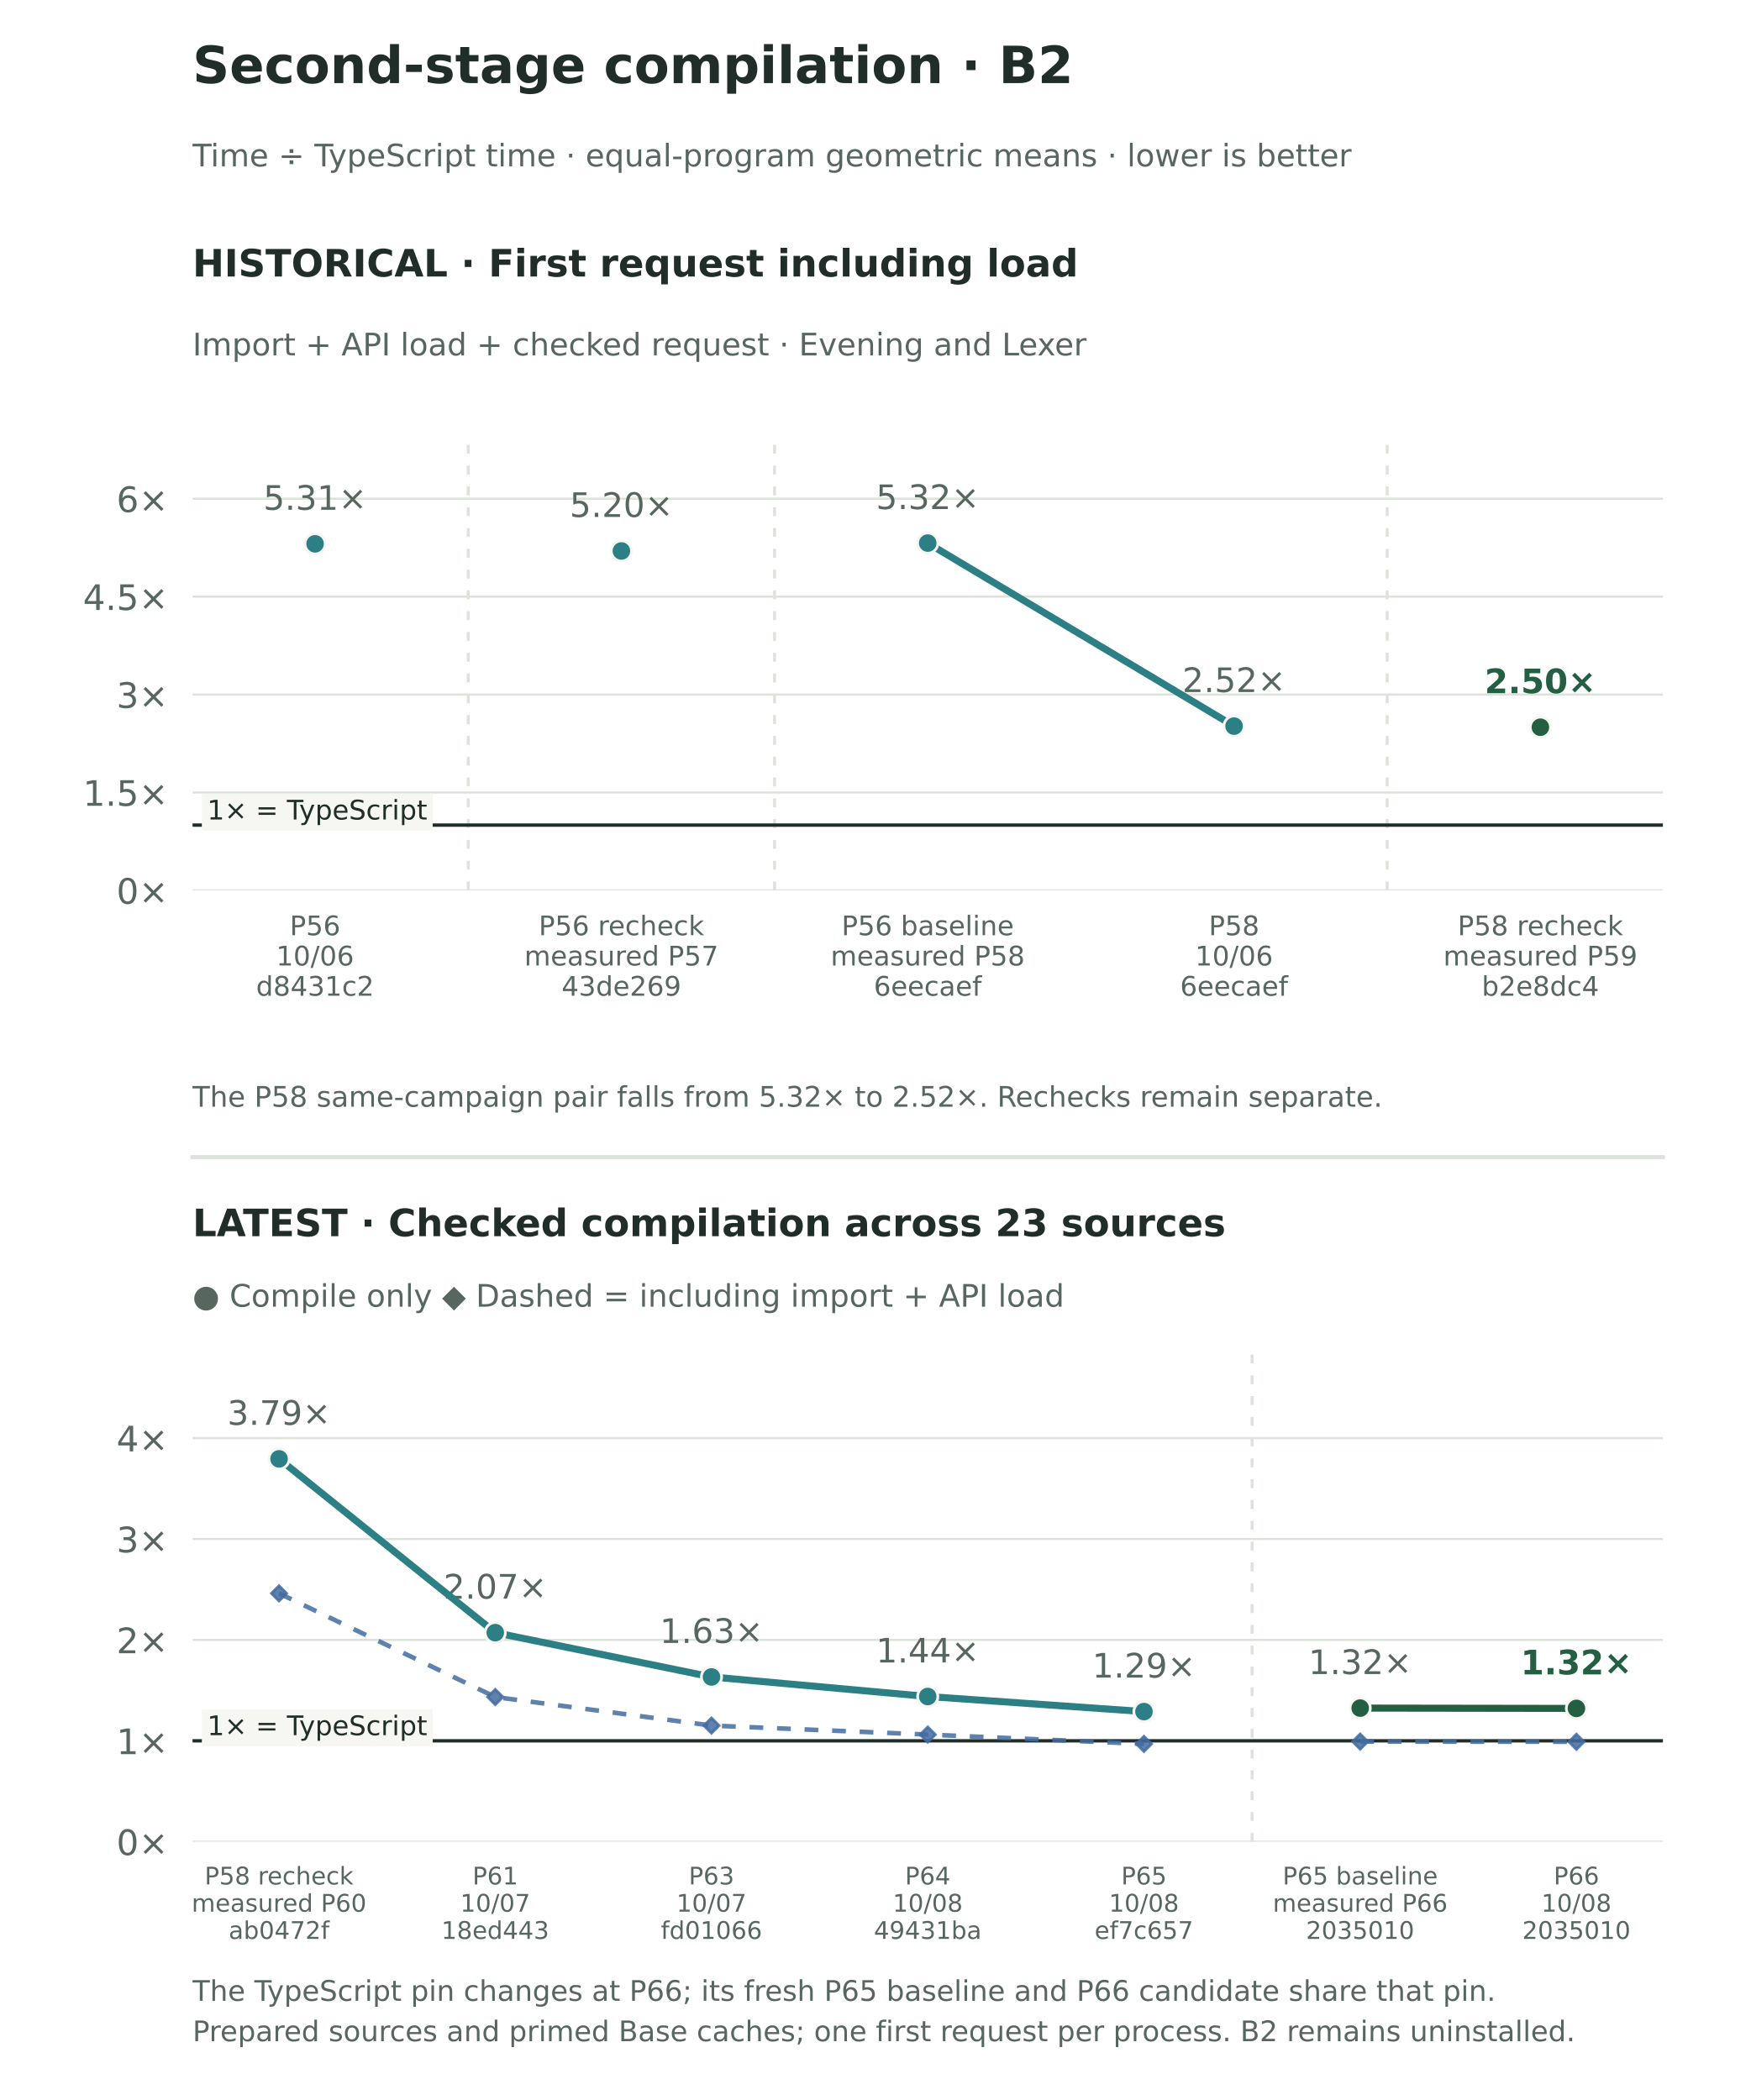
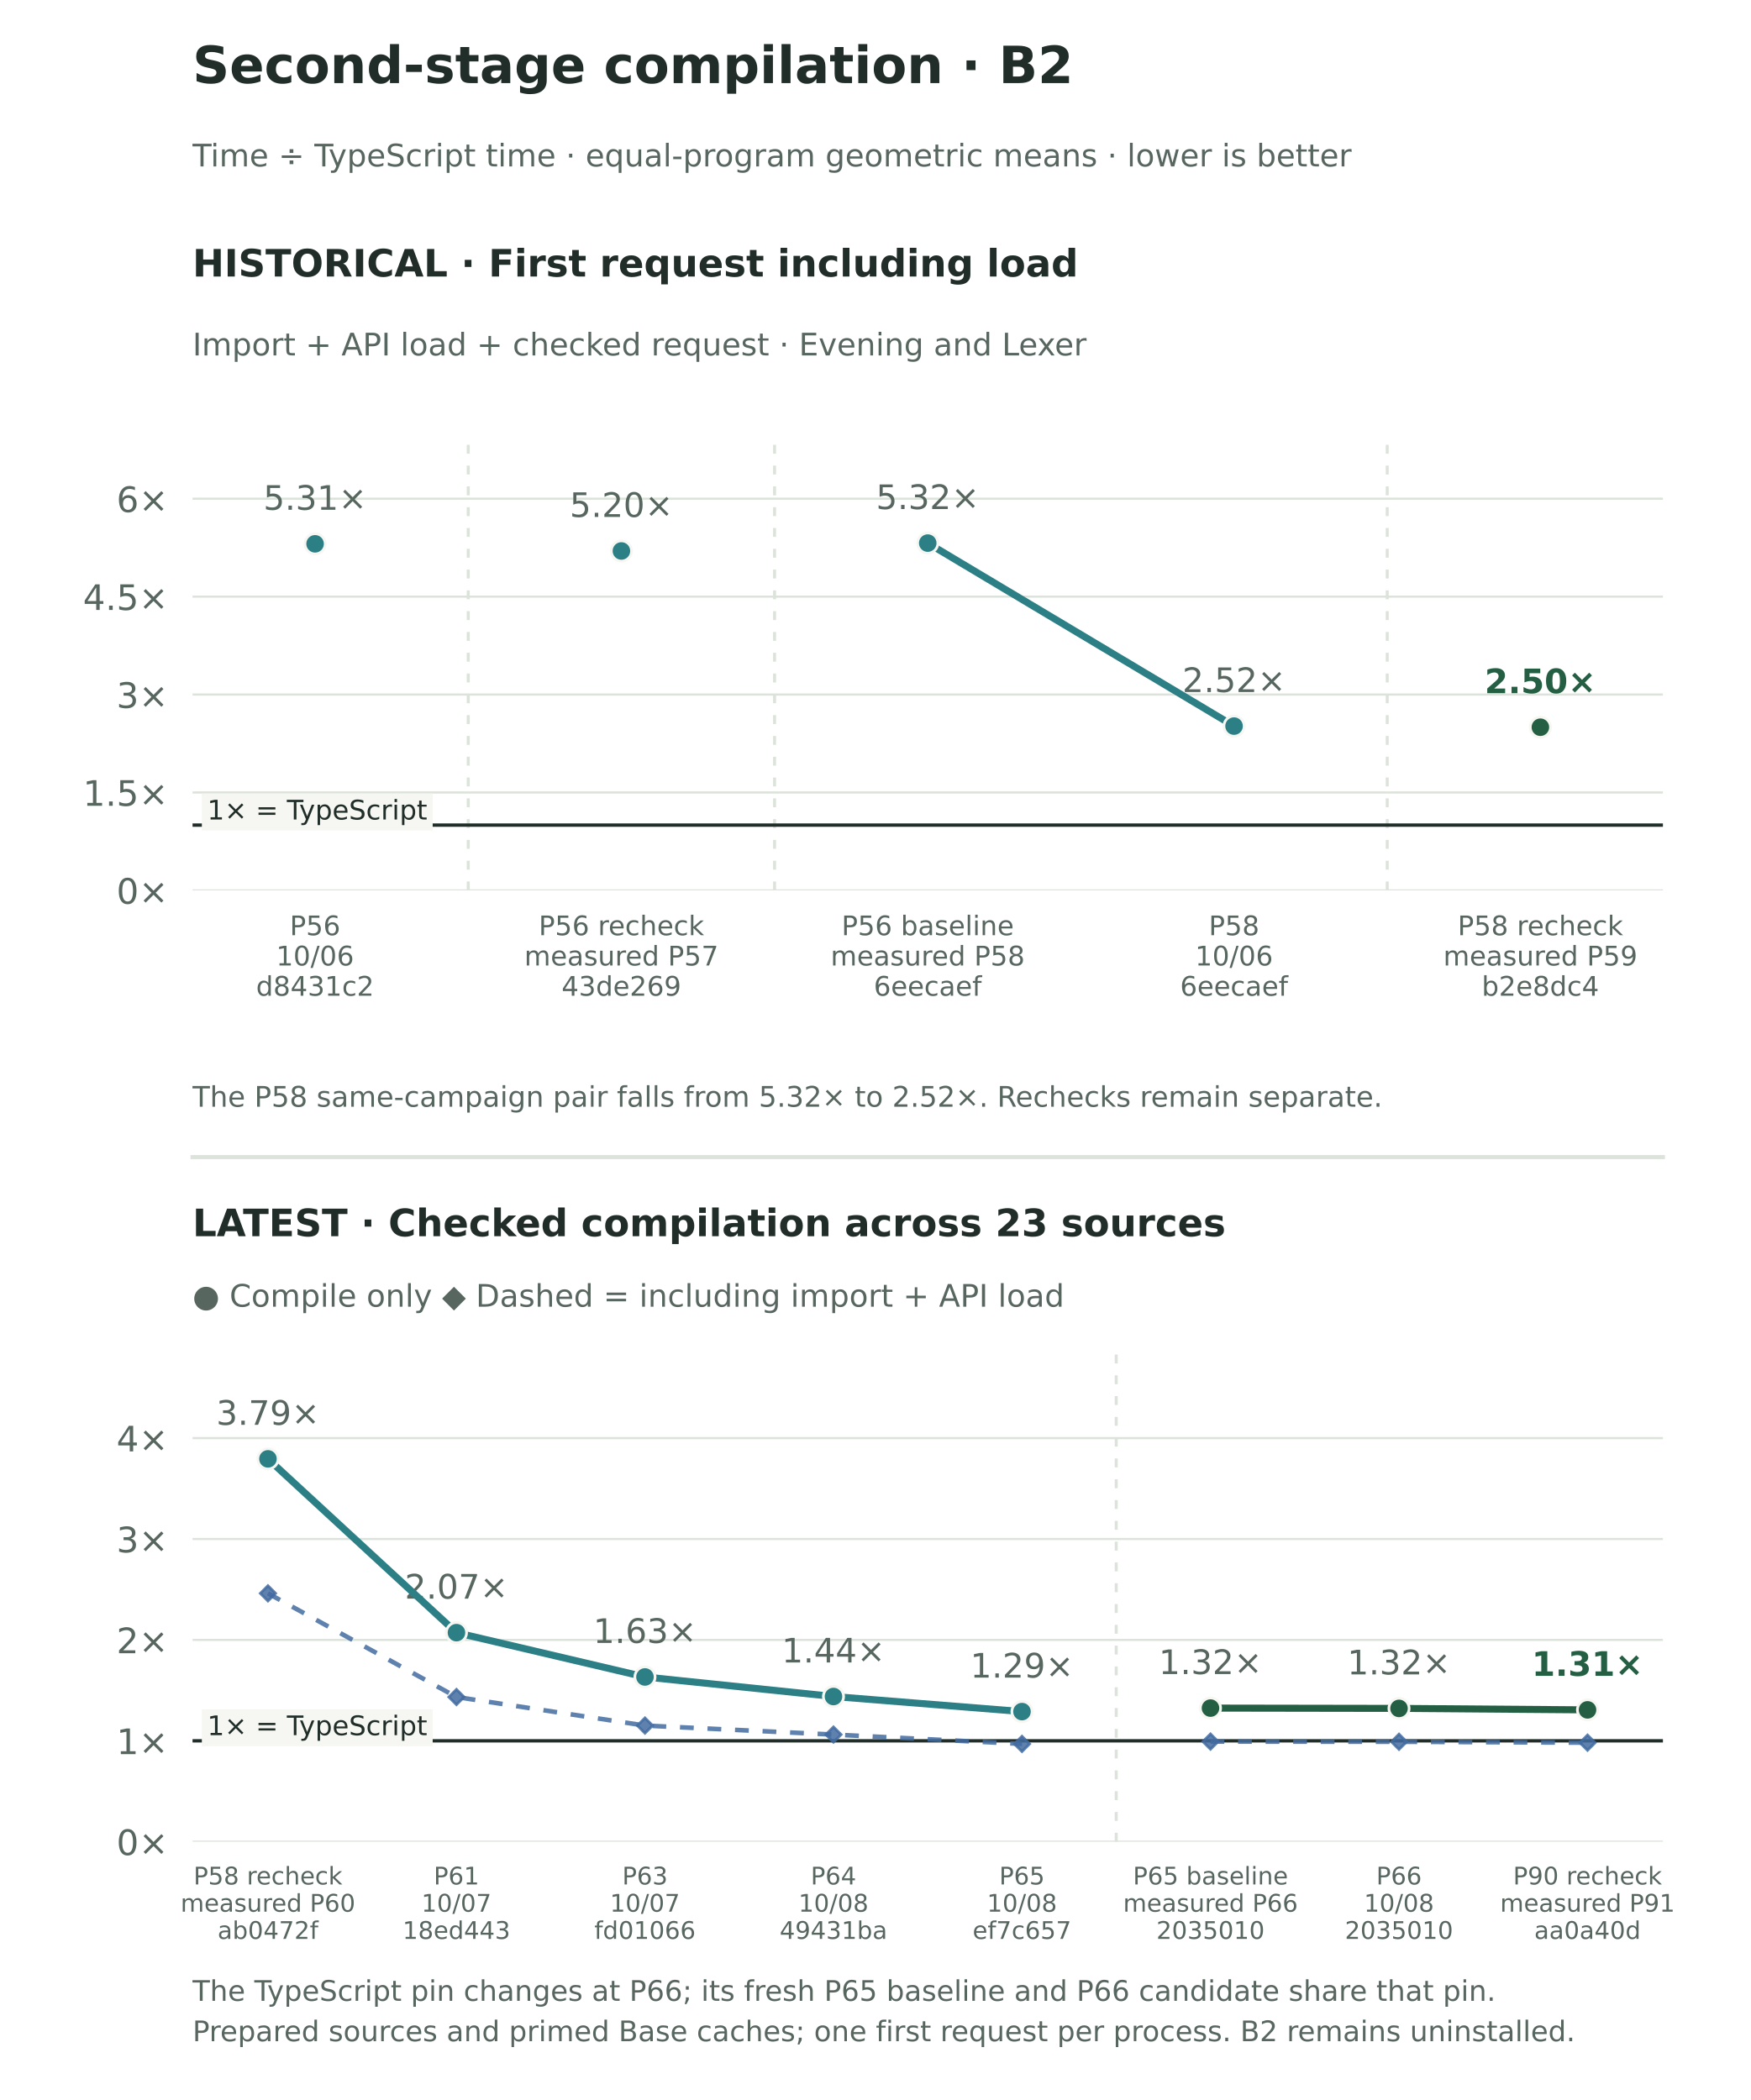
<svg xmlns="http://www.w3.org/2000/svg" xmlns:xlink="http://www.w3.org/1999/xlink" width="648pt" height="777.6pt" viewBox="0 0 648 777.6" version="1.1">
  <defs>
    <style type="text/css">*{stroke-linejoin: round; stroke-linecap: butt}</style>
  </defs>
  <g id="figure_1">
    <g id="patch_1">
      <path d="M 0 777.6  L 648 777.6  L 648 0  L 0 0  L 0 777.6  z " style="fill: none" />
    </g>
    <g id="axes_1">
      <g id="patch_2">
        <path d="M 71.28 329.702  L 615.6 329.702  L 615.6 162.518  L 71.28 162.518  L 71.28 329.702  z " style="fill: none" />
      </g>
      <g id="matplotlib.axis_1">
        <g id="xtick_1">
          <g id="line2d_1" />
          <g id="text_1">
            <text style="fill: #586660; font: 10px 'DejaVu Sans'" transform="translate(107.2627 346.3008)">P56</text>
            <text style="fill: #586660; font: 10px 'DejaVu Sans'" transform="translate(102.2306 357.4986)">10/06</text>
            <text style="fill: #586660; font: 10px 'DejaVu Sans'" transform="translate(94.81031 368.6965)">d8431c2</text>
          </g>
        </g>
        <g id="xtick_2">
          <g id="line2d_2" />
          <g id="text_2">
            <text style="fill: #586660; font: 10px 'DejaVu Sans'" transform="translate(199.415 346.3008)">P56 recheck</text>
            <text style="fill: #586660; font: 10px 'DejaVu Sans'" transform="translate(194.0955 357.4986)">measured P57</text>
            <text style="fill: #586660; font: 10px 'DejaVu Sans'" transform="translate(207.883 368.6965)">43de269</text>
          </g>
        </g>
        <g id="xtick_3">
          <g id="line2d_3" />
          <g id="text_3">
            <text style="fill: #586660; font: 10px 'DejaVu Sans'" transform="translate(311.5306 346.3008)">P56 baseline</text>
            <text style="fill: #586660; font: 10px 'DejaVu Sans'" transform="translate(307.4955 357.4986)">measured P58</text>
            <text style="fill: #586660; font: 10px 'DejaVu Sans'" transform="translate(323.4556 368.6965)">6eecaef</text>
          </g>
        </g>
        <g id="xtick_4">
          <g id="line2d_4" />
          <g id="text_4">
            <text style="fill: #586660; font: 10px 'DejaVu Sans'" transform="translate(447.4627 346.3008)">P58</text>
            <text style="fill: #586660; font: 10px 'DejaVu Sans'" transform="translate(442.4306 357.4986)">10/06</text>
            <text style="fill: #586660; font: 10px 'DejaVu Sans'" transform="translate(436.8556 368.6965)">6eecaef</text>
          </g>
        </g>
        <g id="xtick_5">
          <g id="line2d_5" />
          <g id="text_5">
            <text style="fill: #586660; font: 10px 'DejaVu Sans'" transform="translate(539.615 346.3008)">P58 recheck</text>
            <text style="fill: #586660; font: 10px 'DejaVu Sans'" transform="translate(534.2955 357.4986)">measured P59</text>
            <text style="fill: #586660; font: 10px 'DejaVu Sans'" transform="translate(548.522 368.6965)">b2e8dc4</text>
          </g>
        </g>
      </g>
      <g id="matplotlib.axis_2">
        <g id="ytick_1">
          <g id="line2d_6">
            <path d="M 71.28 329.702  L 615.6 329.702  " clip-path="url(#p9b066dc702)" style="fill: none; stroke: #dce3da; stroke-width: 0.8; stroke-linecap: square" />
          </g>
          <g id="line2d_7" />
          <g id="text_6">
            <text style="fill: #586660; font: 13px 'DejaVu Sans'; text-anchor: end" x="62.28" y="334.641" transform="rotate(-0 62.28 334.6414)">0×</text>
          </g>
        </g>
        <g id="ytick_2">
          <g id="line2d_8">
            <path d="M 71.28 293.442  L 615.6 293.442  " clip-path="url(#p9b066dc702)" style="fill: none; stroke: #dce3da; stroke-width: 0.8; stroke-linecap: square" />
          </g>
          <g id="line2d_9" />
          <g id="text_7">
            <text style="fill: #586660; font: 13px 'DejaVu Sans'; text-anchor: end" x="62.28" y="298.381" transform="rotate(-0 62.28 298.3815)">1.5×</text>
          </g>
        </g>
        <g id="ytick_3">
          <g id="line2d_10">
            <path d="M 71.28 257.183  L 615.6 257.183  " clip-path="url(#p9b066dc702)" style="fill: none; stroke: #dce3da; stroke-width: 0.8; stroke-linecap: square" />
          </g>
          <g id="line2d_11" />
          <g id="text_8">
            <text style="fill: #586660; font: 13px 'DejaVu Sans'; text-anchor: end" x="62.28" y="262.122" transform="rotate(-0 62.28 262.1215)">3×</text>
          </g>
        </g>
        <g id="ytick_4">
          <g id="line2d_12">
            <path d="M 71.28 220.923  L 615.6 220.923  " clip-path="url(#p9b066dc702)" style="fill: none; stroke: #dce3da; stroke-width: 0.8; stroke-linecap: square" />
          </g>
          <g id="line2d_13" />
          <g id="text_9">
            <text style="fill: #586660; font: 13px 'DejaVu Sans'; text-anchor: end" x="62.28" y="225.862" transform="rotate(-0 62.28 225.8616)">4.5×</text>
          </g>
        </g>
        <g id="ytick_5">
          <g id="line2d_14">
            <path d="M 71.28 184.663  L 615.6 184.663  " clip-path="url(#p9b066dc702)" style="fill: none; stroke: #dce3da; stroke-width: 0.8; stroke-linecap: square" />
          </g>
          <g id="line2d_15" />
          <g id="text_10">
            <text style="fill: #586660; font: 13px 'DejaVu Sans'; text-anchor: end" x="62.28" y="189.602" transform="rotate(-0 62.28 189.6017)">6×</text>
          </g>
        </g>
      </g>
      <g id="line2d_16">
        <path d="M 173.34 329.702  L 173.34 162.518  " clip-path="url(#p9b066dc702)" style="fill: none; stroke-dasharray: 3.3,4.4; stroke-dashoffset: 0; stroke: #dce3da; stroke-width: 1.1" />
      </g>
      <g id="line2d_17">
        <path d="M 286.74 329.702  L 286.74 162.518  " clip-path="url(#p9b066dc702)" style="fill: none; stroke-dasharray: 3.3,4.4; stroke-dashoffset: 0; stroke: #dce3da; stroke-width: 1.1" />
      </g>
      <g id="line2d_18">
        <path d="M 513.54 329.702  L 513.54 162.518  " clip-path="url(#p9b066dc702)" style="fill: none; stroke-dasharray: 3.3,4.4; stroke-dashoffset: 0; stroke: #dce3da; stroke-width: 1.1" />
      </g>
      <g id="line2d_19">
        <path d="M 71.28 305.529  L 615.6 305.529  " clip-path="url(#p9b066dc702)" style="fill: none; stroke: #202d29; stroke-width: 1.25; stroke-linecap: square" />
      </g>
      <g id="text_11">
        <text style="fill: #586660; font: 12.5px 'DejaVu Sans'; text-anchor: middle" x="116.64" y="188.771" transform="rotate(-0 116.64 188.7714)">5.31×</text>
      </g>
      <g id="text_12">
        <text style="fill: #586660; font: 12.5px 'DejaVu Sans'; text-anchor: middle" x="230.04" y="191.418" transform="rotate(-0 230.04 191.4178)">5.20×</text>
      </g>
      <g id="text_13">
        <text style="fill: #586660; font: 12.5px 'DejaVu Sans'; text-anchor: middle" x="343.44" y="188.5" transform="rotate(-0 343.44 188.4997)">5.32×</text>
      </g>
      <g id="text_14">
        <text style="fill: #586660; font: 12.5px 'DejaVu Sans'; text-anchor: middle" x="456.84" y="256.266" transform="rotate(-0 456.84 256.2656)">2.52×</text>
      </g>
      <g id="text_15">
        <text style="fill: #245f43; font: 700 12.5px 'DejaVu Sans'; text-anchor: middle" x="570.24" y="256.678" transform="rotate(-0 570.24 256.678)">2.50×</text>
      </g>
      <g id="text_16">
        <g id="patch_3">
          <path d="M 74.723 307.529  L 160.172 307.529  L 160.172 293.851  L 74.723 293.851  z " style="fill: #f6f7f2" />
        </g>
        <text style="fill: #202d29; font: 10px 'DejaVu Sans'; text-anchor: start" x="76.723" y="303.449" transform="rotate(-0 76.7232 303.4494)">1× = TypeScript</text>
      </g>
      <g id="line2d_20">
        <path d="M 116.64 201.371  " clip-path="url(#p9b066dc702)" style="fill: none; stroke: #2b7f85; stroke-width: 2.6; stroke-linecap: square" />
        <defs>
          <path id="m21ea0c9af9" d="M 0 3.75  C 0.995 3.75 1.948 3.355 2.652 2.652  C 3.355 1.948 3.75 0.995 3.75 0  C 3.75 -0.995 3.355 -1.948 2.652 -2.652  C 1.948 -3.355 0.995 -3.75 0 -3.75  C -0.995 -3.75 -1.948 -3.355 -2.652 -2.652  C -3.355 -1.948 -3.75 -0.995 -3.75 0  C -3.75 0.995 -3.355 1.948 -2.652 2.652  C -1.948 3.355 -0.995 3.75 0 3.75  z " style="stroke: #f6f7f2" />
        </defs>
        <g clip-path="url(#p9b066dc702)">
          <use xlink:href="#m21ea0c9af9" x="116.64" y="201.371" style="fill: #2b7f85; stroke: #f6f7f2" />
        </g>
      </g>
      <g id="line2d_21">
        <path d="M 230.04 204.017  " clip-path="url(#p9b066dc702)" style="fill: none; stroke: #2b7f85; stroke-width: 2.6; stroke-linecap: square" />
        <g clip-path="url(#p9b066dc702)">
          <use xlink:href="#m21ea0c9af9" x="230.04" y="204.017" style="fill: #2b7f85; stroke: #f6f7f2" />
        </g>
      </g>
      <g id="line2d_22">
        <path d="M 343.44 201.099  L 456.84 268.865  " clip-path="url(#p9b066dc702)" style="fill: none; stroke: #2b7f85; stroke-width: 2.6; stroke-linecap: square" />
        <g clip-path="url(#p9b066dc702)">
          <use xlink:href="#m21ea0c9af9" x="343.44" y="201.099" style="fill: #2b7f85; stroke: #f6f7f2" />
          <use xlink:href="#m21ea0c9af9" x="456.84" y="268.865" style="fill: #2b7f85; stroke: #f6f7f2" />
        </g>
      </g>
      <g id="line2d_23">
        <path d="M 570.24 269.278  " clip-path="url(#p9b066dc702)" style="fill: none; stroke: #245f43; stroke-width: 2.6; stroke-linecap: square" />
        <defs>
          <path id="mdeda2342a3" d="M 0 3.75  C 0.995 3.75 1.948 3.355 2.652 2.652  C 3.355 1.948 3.75 0.995 3.75 0  C 3.75 -0.995 3.355 -1.948 2.652 -2.652  C 1.948 -3.355 0.995 -3.75 0 -3.75  C -0.995 -3.75 -1.948 -3.355 -2.652 -2.652  C -3.355 -1.948 -3.75 -0.995 -3.75 0  C -3.75 0.995 -3.355 1.948 -2.652 2.652  C -1.948 3.355 -0.995 3.75 0 3.75  z " style="stroke: #f6f7f2" />
        </defs>
        <g clip-path="url(#p9b066dc702)">
          <use xlink:href="#mdeda2342a3" x="570.24" y="269.278" style="fill: #245f43; stroke: #f6f7f2" />
        </g>
      </g>
    </g>
    <g id="axes_2">
      <g id="patch_4">
        <path d="M 71.28 681.955  L 615.6 681.955  L 615.6 497.664  L 71.28 497.664  L 71.28 681.955  z " style="fill: none" />
      </g>
      <g id="matplotlib.axis_3">
        <g id="xtick_6">
          <g id="line2d_24" />
          <g id="text_17">
-             <text style="fill: #586660; font: 9px 'DejaVu Sans'" transform="translate(75.73632 697.7938)">P58 recheck</text>
-             <text style="fill: #586660; font: 9px 'DejaVu Sans'" transform="translate(70.94875 707.8718)">measured P60</text>
-             <text style="fill: #586660; font: 9px 'DejaVu Sans'" transform="translate(84.64773 717.9499)">ab0472f</text>
+             <text style="fill: #586660; font: 9px 'DejaVu Sans'" transform="translate(71.63135 697.7938)">P58 recheck</text>
+             <text style="fill: #586660; font: 9px 'DejaVu Sans'" transform="translate(66.84377 707.8718)">measured P60</text>
+             <text style="fill: #586660; font: 9px 'DejaVu Sans'" transform="translate(80.54275 717.9499)">ab0472f</text>
          </g>
        </g>
        <g id="xtick_7">
          <g id="line2d_25" />
          <g id="text_18">
-             <text style="fill: #586660; font: 9px 'DejaVu Sans'" transform="translate(174.9063 697.7938)">P61</text>
-             <text style="fill: #586660; font: 9px 'DejaVu Sans'" transform="translate(170.3774 707.8718)">10/07</text>
-             <text style="fill: #586660; font: 9px 'DejaVu Sans'" transform="translate(163.4046 717.9499)">18ed443</text>
+             <text style="fill: #586660; font: 9px 'DejaVu Sans'" transform="translate(160.5389 697.7938)">P61</text>
+             <text style="fill: #586660; font: 9px 'DejaVu Sans'" transform="translate(156.01 707.8718)">10/07</text>
+             <text style="fill: #586660; font: 9px 'DejaVu Sans'" transform="translate(149.0371 717.9499)">18ed443</text>
          </g>
        </g>
        <g id="xtick_8">
          <g id="line2d_26" />
          <g id="text_19">
-             <text style="fill: #586660; font: 9px 'DejaVu Sans'" transform="translate(254.9533 697.7938)">P63</text>
-             <text style="fill: #586660; font: 9px 'DejaVu Sans'" transform="translate(250.4245 707.8718)">10/07</text>
-             <text style="fill: #586660; font: 9px 'DejaVu Sans'" transform="translate(244.6364 717.9499)">fd01066</text>
+             <text style="fill: #586660; font: 9px 'DejaVu Sans'" transform="translate(230.3235 697.7938)">P63</text>
+             <text style="fill: #586660; font: 9px 'DejaVu Sans'" transform="translate(225.7946 707.8718)">10/07</text>
+             <text style="fill: #586660; font: 9px 'DejaVu Sans'" transform="translate(220.0065 717.9499)">fd01066</text>
          </g>
        </g>
        <g id="xtick_9">
          <g id="line2d_27" />
          <g id="text_20">
-             <text style="fill: #586660; font: 9px 'DejaVu Sans'" transform="translate(335.0004 697.7938)">P64</text>
-             <text style="fill: #586660; font: 9px 'DejaVu Sans'" transform="translate(330.4716 707.8718)">10/08</text>
-             <text style="fill: #586660; font: 9px 'DejaVu Sans'" transform="translate(323.5099 717.9499)">49431ba</text>
+             <text style="fill: #586660; font: 9px 'DejaVu Sans'" transform="translate(300.1081 697.7938)">P64</text>
+             <text style="fill: #586660; font: 9px 'DejaVu Sans'" transform="translate(295.5793 707.8718)">10/08</text>
+             <text style="fill: #586660; font: 9px 'DejaVu Sans'" transform="translate(288.6176 717.9499)">49431ba</text>
          </g>
        </g>
        <g id="xtick_10">
          <g id="line2d_28" />
          <g id="text_21">
-             <text style="fill: #586660; font: 9px 'DejaVu Sans'" transform="translate(415.0474 697.7938)">P65</text>
-             <text style="fill: #586660; font: 9px 'DejaVu Sans'" transform="translate(410.5186 707.8718)">10/08</text>
-             <text style="fill: #586660; font: 9px 'DejaVu Sans'" transform="translate(405.2072 717.9499)">ef7c657</text>
+             <text style="fill: #586660; font: 9px 'DejaVu Sans'" transform="translate(369.8927 697.7938)">P65</text>
+             <text style="fill: #586660; font: 9px 'DejaVu Sans'" transform="translate(365.3639 707.8718)">10/08</text>
+             <text style="fill: #586660; font: 9px 'DejaVu Sans'" transform="translate(360.0525 717.9499)">ef7c657</text>
          </g>
        </g>
        <g id="xtick_11">
          <g id="line2d_29" />
          <g id="text_22">
-             <text style="fill: #586660; font: 9px 'DejaVu Sans'" transform="translate(474.8157 697.7938)">P65 baseline</text>
-             <text style="fill: #586660; font: 9px 'DejaVu Sans'" transform="translate(471.184 707.8718)">measured P66</text>
-             <text style="fill: #586660; font: 9px 'DejaVu Sans'" transform="translate(483.4922 717.9499)">2035010</text>
+             <text style="fill: #586660; font: 9px 'DejaVu Sans'" transform="translate(419.3985 697.7938)">P65 baseline</text>
+             <text style="fill: #586660; font: 9px 'DejaVu Sans'" transform="translate(415.7668 707.8718)">measured P66</text>
+             <text style="fill: #586660; font: 9px 'DejaVu Sans'" transform="translate(428.075 717.9499)">2035010</text>
          </g>
        </g>
        <g id="xtick_12">
          <g id="line2d_30" />
          <g id="text_23">
-             <text style="fill: #586660; font: 9px 'DejaVu Sans'" transform="translate(575.1416 697.7938)">P66</text>
-             <text style="fill: #586660; font: 9px 'DejaVu Sans'" transform="translate(570.6127 707.8718)">10/08</text>
-             <text style="fill: #586660; font: 9px 'DejaVu Sans'" transform="translate(563.5393 717.9499)">2035010</text>
+             <text style="fill: #586660; font: 9px 'DejaVu Sans'" transform="translate(509.4619 697.7938)">P66</text>
+             <text style="fill: #586660; font: 9px 'DejaVu Sans'" transform="translate(504.9331 707.8718)">10/08</text>
+             <text style="fill: #586660; font: 9px 'DejaVu Sans'" transform="translate(497.8597 717.9499)">2035010</text>
+           </g>
+         </g>
+         <g id="xtick_13">
+           <g id="line2d_31" />
+           <g id="text_24">
+             <text style="fill: #586660; font: 9px 'DejaVu Sans'" transform="translate(560.1237 697.7938)">P90 recheck</text>
+             <text style="fill: #586660; font: 9px 'DejaVu Sans'" transform="translate(555.3361 707.8718)">measured P91</text>
+             <text style="fill: #586660; font: 9px 'DejaVu Sans'" transform="translate(567.967 717.9499)">aa0a40d</text>
          </g>
        </g>
      </g>
      <g id="matplotlib.axis_4">
        <g id="ytick_6">
-           <g id="line2d_31">
+           <g id="line2d_32">
            <path d="M 71.28 681.955  L 615.6 681.955  " clip-path="url(#p0922284e18)" style="fill: none; stroke: #dce3da; stroke-width: 0.8; stroke-linecap: square" />
          </g>
-           <g id="line2d_32" />
-           <g id="text_24">
+           <g id="line2d_33" />
+           <g id="text_25">
            <text style="fill: #586660; font: 13px 'DejaVu Sans'; text-anchor: end" x="62.28" y="686.894" transform="rotate(-0 62.28 686.8942)">0×</text>
          </g>
        </g>
        <g id="ytick_7">
-           <g id="line2d_33">
+           <g id="line2d_34">
            <path d="M 71.28 644.593  L 615.6 644.593  " clip-path="url(#p0922284e18)" style="fill: none; stroke: #dce3da; stroke-width: 0.8; stroke-linecap: square" />
          </g>
-           <g id="line2d_34" />
-           <g id="text_25">
+           <g id="line2d_35" />
+           <g id="text_26">
            <text style="fill: #586660; font: 13px 'DejaVu Sans'; text-anchor: end" x="62.28" y="649.532" transform="rotate(-0 62.28 649.5318)">1×</text>
          </g>
        </g>
        <g id="ytick_8">
-           <g id="line2d_35">
+           <g id="line2d_36">
            <path d="M 71.28 607.231  L 615.6 607.231  " clip-path="url(#p0922284e18)" style="fill: none; stroke: #dce3da; stroke-width: 0.8; stroke-linecap: square" />
          </g>
-           <g id="line2d_36" />
-           <g id="text_26">
+           <g id="line2d_37" />
+           <g id="text_27">
            <text style="fill: #586660; font: 13px 'DejaVu Sans'; text-anchor: end" x="62.28" y="612.169" transform="rotate(-0 62.28 612.1695)">2×</text>
          </g>
        </g>
        <g id="ytick_9">
-           <g id="line2d_37">
+           <g id="line2d_38">
            <path d="M 71.28 569.868  L 615.6 569.868  " clip-path="url(#p0922284e18)" style="fill: none; stroke: #dce3da; stroke-width: 0.8; stroke-linecap: square" />
          </g>
-           <g id="line2d_38" />
-           <g id="text_27">
+           <g id="line2d_39" />
+           <g id="text_28">
            <text style="fill: #586660; font: 13px 'DejaVu Sans'; text-anchor: end" x="62.28" y="574.807" transform="rotate(-0 62.28 574.8071)">3×</text>
          </g>
        </g>
        <g id="ytick_10">
-           <g id="line2d_39">
+           <g id="line2d_40">
            <path d="M 71.28 532.506  L 615.6 532.506  " clip-path="url(#p0922284e18)" style="fill: none; stroke: #dce3da; stroke-width: 0.8; stroke-linecap: square" />
          </g>
-           <g id="line2d_40" />
-           <g id="text_28">
+           <g id="line2d_41" />
+           <g id="text_29">
            <text style="fill: #586660; font: 13px 'DejaVu Sans'; text-anchor: end" x="62.28" y="537.445" transform="rotate(-0 62.28 537.4448)">4×</text>
          </g>
        </g>
      </g>
-       <g id="line2d_41">
-         <path d="M 463.511 681.955  L 463.511 497.664  " clip-path="url(#p0922284e18)" style="fill: none; stroke-dasharray: 3.3,4.4; stroke-dashoffset: 0; stroke: #dce3da; stroke-width: 1.1" />
-       </g>
      <g id="line2d_42">
+         <path d="M 413.225 681.955  L 413.225 497.664  " clip-path="url(#p0922284e18)" style="fill: none; stroke-dasharray: 3.3,4.4; stroke-dashoffset: 0; stroke: #dce3da; stroke-width: 1.1" />
+       </g>
+       <g id="line2d_43">
        <path d="M 71.28 644.593  L 615.6 644.593  " clip-path="url(#p0922284e18)" style="fill: none; stroke: #202d29; stroke-width: 1.25; stroke-linecap: square" />
      </g>
-       <g id="line2d_43">
-         <path d="M 103.299 589.995  L 183.346 628.382  L 263.393 638.954  L 343.44 642.287  L 423.487 645.742  " clip-path="url(#p0922284e18)" style="fill: none; stroke-dasharray: 5.1,5.1; stroke-dashoffset: 0; stroke: #426ba0; stroke-opacity: 0.85; stroke-width: 1.7" />
+       <g id="line2d_44">
+         <path d="M 99.194 589.995  L 168.978 628.382  L 238.763 638.954  L 308.548 642.287  L 378.332 645.742  " clip-path="url(#p0922284e18)" style="fill: none; stroke-dasharray: 5.1,5.1; stroke-dashoffset: 0; stroke: #426ba0; stroke-opacity: 0.85; stroke-width: 1.7" />
        <defs>
          <path id="m583bb87ee2" d="M -0 2.828  L 2.828 0  L 0 -2.828  L -2.828 -0  z " style="stroke: #426ba0; stroke-opacity: 0.85; stroke-linejoin: miter" />
        </defs>
        <g clip-path="url(#p0922284e18)">
-           <use xlink:href="#m583bb87ee2" x="103.299" y="589.995" style="fill: #426ba0; fill-opacity: 0.85; stroke: #426ba0; stroke-opacity: 0.85; stroke-linejoin: miter" />
-           <use xlink:href="#m583bb87ee2" x="183.346" y="628.382" style="fill: #426ba0; fill-opacity: 0.85; stroke: #426ba0; stroke-opacity: 0.85; stroke-linejoin: miter" />
-           <use xlink:href="#m583bb87ee2" x="263.393" y="638.954" style="fill: #426ba0; fill-opacity: 0.85; stroke: #426ba0; stroke-opacity: 0.85; stroke-linejoin: miter" />
-           <use xlink:href="#m583bb87ee2" x="343.44" y="642.287" style="fill: #426ba0; fill-opacity: 0.85; stroke: #426ba0; stroke-opacity: 0.85; stroke-linejoin: miter" />
-           <use xlink:href="#m583bb87ee2" x="423.487" y="645.742" style="fill: #426ba0; fill-opacity: 0.85; stroke: #426ba0; stroke-opacity: 0.85; stroke-linejoin: miter" />
-         </g>
-       </g>
-       <g id="line2d_44">
-         <path d="M 503.534 644.884  L 583.581 644.952  " clip-path="url(#p0922284e18)" style="fill: none; stroke-dasharray: 5.1,5.1; stroke-dashoffset: 0; stroke: #426ba0; stroke-opacity: 0.85; stroke-width: 1.7" />
+           <use xlink:href="#m583bb87ee2" x="99.194" y="589.995" style="fill: #426ba0; fill-opacity: 0.85; stroke: #426ba0; stroke-opacity: 0.85; stroke-linejoin: miter" />
+           <use xlink:href="#m583bb87ee2" x="168.978" y="628.382" style="fill: #426ba0; fill-opacity: 0.85; stroke: #426ba0; stroke-opacity: 0.85; stroke-linejoin: miter" />
+           <use xlink:href="#m583bb87ee2" x="238.763" y="638.954" style="fill: #426ba0; fill-opacity: 0.85; stroke: #426ba0; stroke-opacity: 0.85; stroke-linejoin: miter" />
+           <use xlink:href="#m583bb87ee2" x="308.548" y="642.287" style="fill: #426ba0; fill-opacity: 0.85; stroke: #426ba0; stroke-opacity: 0.85; stroke-linejoin: miter" />
+           <use xlink:href="#m583bb87ee2" x="378.332" y="645.742" style="fill: #426ba0; fill-opacity: 0.85; stroke: #426ba0; stroke-opacity: 0.85; stroke-linejoin: miter" />
+         </g>
+       </g>
+       <g id="line2d_45">
+         <path d="M 448.117 644.884  L 517.902 644.952  L 587.686 645.288  " clip-path="url(#p0922284e18)" style="fill: none; stroke-dasharray: 5.1,5.1; stroke-dashoffset: 0; stroke: #426ba0; stroke-opacity: 0.85; stroke-width: 1.7" />
        <g clip-path="url(#p0922284e18)">
-           <use xlink:href="#m583bb87ee2" x="503.534" y="644.884" style="fill: #426ba0; fill-opacity: 0.85; stroke: #426ba0; stroke-opacity: 0.85; stroke-linejoin: miter" />
-           <use xlink:href="#m583bb87ee2" x="583.581" y="644.952" style="fill: #426ba0; fill-opacity: 0.85; stroke: #426ba0; stroke-opacity: 0.85; stroke-linejoin: miter" />
-         </g>
-       </g>
-       <g id="text_29">
-         <text style="fill: #586660; font: 12.5px 'DejaVu Sans'; text-anchor: middle" x="103.299" y="527.593" transform="rotate(-0 103.2988 527.5931)">3.79×</text>
+           <use xlink:href="#m583bb87ee2" x="448.117" y="644.884" style="fill: #426ba0; fill-opacity: 0.85; stroke: #426ba0; stroke-opacity: 0.85; stroke-linejoin: miter" />
+           <use xlink:href="#m583bb87ee2" x="517.902" y="644.952" style="fill: #426ba0; fill-opacity: 0.85; stroke: #426ba0; stroke-opacity: 0.85; stroke-linejoin: miter" />
+           <use xlink:href="#m583bb87ee2" x="587.686" y="645.288" style="fill: #426ba0; fill-opacity: 0.85; stroke: #426ba0; stroke-opacity: 0.85; stroke-linejoin: miter" />
+         </g>
      </g>
      <g id="text_30">
-         <text style="fill: #586660; font: 12.5px 'DejaVu Sans'; text-anchor: middle" x="183.346" y="591.947" transform="rotate(-0 183.3459 591.9472)">2.07×</text>
+         <text style="fill: #586660; font: 12.5px 'DejaVu Sans'; text-anchor: middle" x="99.194" y="527.593" transform="rotate(-0 99.19385 527.5931)">3.79×</text>
      </g>
      <g id="text_31">
-         <text style="fill: #586660; font: 12.5px 'DejaVu Sans'; text-anchor: middle" x="263.393" y="608.352" transform="rotate(-0 263.3929 608.3522)">1.63×</text>
+         <text style="fill: #586660; font: 12.5px 'DejaVu Sans'; text-anchor: middle" x="168.978" y="591.947" transform="rotate(-0 168.9785 591.9472)">2.07×</text>
      </g>
      <g id="text_32">
-         <text style="fill: #586660; font: 12.5px 'DejaVu Sans'; text-anchor: middle" x="343.44" y="615.593" transform="rotate(-0 343.44 615.5934)">1.44×</text>
+         <text style="fill: #586660; font: 12.5px 'DejaVu Sans'; text-anchor: middle" x="238.763" y="608.352" transform="rotate(-0 238.7631 608.3522)">1.63×</text>
      </g>
      <g id="text_33">
-         <text style="fill: #586660; font: 12.5px 'DejaVu Sans'; text-anchor: middle" x="423.487" y="621.179" transform="rotate(-0 423.4871 621.1787)">1.29×</text>
+         <text style="fill: #586660; font: 12.5px 'DejaVu Sans'; text-anchor: middle" x="308.548" y="615.593" transform="rotate(-0 308.5477 615.5934)">1.44×</text>
      </g>
      <g id="text_34">
-         <text style="fill: #586660; font: 12.5px 'DejaVu Sans'; text-anchor: middle" x="503.534" y="619.882" transform="rotate(-0 503.5341 619.8824)">1.32×</text>
+         <text style="fill: #586660; font: 12.5px 'DejaVu Sans'; text-anchor: middle" x="378.332" y="621.179" transform="rotate(-0 378.3323 621.1787)">1.29×</text>
      </g>
      <g id="text_35">
-         <text style="fill: #245f43; font: 700 12.5px 'DejaVu Sans'; text-anchor: middle" x="583.581" y="619.996" transform="rotate(-0 583.5812 619.9962)">1.32×</text>
+         <text style="fill: #586660; font: 12.5px 'DejaVu Sans'; text-anchor: middle" x="448.117" y="619.882" transform="rotate(-0 448.1169 619.8824)">1.32×</text>
      </g>
      <g id="text_36">
+         <text style="fill: #586660; font: 12.5px 'DejaVu Sans'; text-anchor: middle" x="517.902" y="619.996" transform="rotate(-0 517.9015 619.9962)">1.32×</text>
+       </g>
+       <g id="text_37">
+         <text style="fill: #245f43; font: 700 12.5px 'DejaVu Sans'; text-anchor: middle" x="587.686" y="620.538" transform="rotate(-0 587.6862 620.5381)">1.31×</text>
+       </g>
+       <g id="text_38">
        <g id="patch_5">
          <path d="M 74.723 646.593  L 160.172 646.593  L 160.172 632.915  L 74.723 632.915  z " style="fill: #f6f7f2" />
        </g>
        <text style="fill: #202d29; font: 10px 'DejaVu Sans'; text-anchor: start" x="76.723" y="642.513" transform="rotate(-0 76.7232 642.5132)">1× = TypeScript</text>
      </g>
-       <g id="line2d_45">
-         <path d="M 103.299 540.193  L 183.346 604.547  L 263.393 620.952  L 343.44 628.193  L 423.487 633.778  " clip-path="url(#p0922284e18)" style="fill: none; stroke: #2b7f85; stroke-width: 2.6; stroke-linecap: square" />
+       <g id="line2d_46">
+         <path d="M 99.194 540.193  L 168.978 604.547  L 238.763 620.952  L 308.548 628.193  L 378.332 633.778  " clip-path="url(#p0922284e18)" style="fill: none; stroke: #2b7f85; stroke-width: 2.6; stroke-linecap: square" />
        <g clip-path="url(#p0922284e18)">
-           <use xlink:href="#m21ea0c9af9" x="103.299" y="540.193" style="fill: #2b7f85; stroke: #f6f7f2" />
-           <use xlink:href="#m21ea0c9af9" x="183.346" y="604.547" style="fill: #2b7f85; stroke: #f6f7f2" />
-           <use xlink:href="#m21ea0c9af9" x="263.393" y="620.952" style="fill: #2b7f85; stroke: #f6f7f2" />
-           <use xlink:href="#m21ea0c9af9" x="343.44" y="628.193" style="fill: #2b7f85; stroke: #f6f7f2" />
-           <use xlink:href="#m21ea0c9af9" x="423.487" y="633.778" style="fill: #2b7f85; stroke: #f6f7f2" />
-         </g>
-       </g>
-       <g id="line2d_46">
-         <path d="M 503.534 632.482  L 583.581 632.596  " clip-path="url(#p0922284e18)" style="fill: none; stroke: #245f43; stroke-width: 2.6; stroke-linecap: square" />
+           <use xlink:href="#m21ea0c9af9" x="99.194" y="540.193" style="fill: #2b7f85; stroke: #f6f7f2" />
+           <use xlink:href="#m21ea0c9af9" x="168.978" y="604.547" style="fill: #2b7f85; stroke: #f6f7f2" />
+           <use xlink:href="#m21ea0c9af9" x="238.763" y="620.952" style="fill: #2b7f85; stroke: #f6f7f2" />
+           <use xlink:href="#m21ea0c9af9" x="308.548" y="628.193" style="fill: #2b7f85; stroke: #f6f7f2" />
+           <use xlink:href="#m21ea0c9af9" x="378.332" y="633.778" style="fill: #2b7f85; stroke: #f6f7f2" />
+         </g>
+       </g>
+       <g id="line2d_47">
+         <path d="M 448.117 632.482  L 517.902 632.596  L 587.686 633.138  " clip-path="url(#p0922284e18)" style="fill: none; stroke: #245f43; stroke-width: 2.6; stroke-linecap: square" />
        <g clip-path="url(#p0922284e18)">
-           <use xlink:href="#mdeda2342a3" x="503.534" y="632.482" style="fill: #245f43; stroke: #f6f7f2" />
-           <use xlink:href="#mdeda2342a3" x="583.581" y="632.596" style="fill: #245f43; stroke: #f6f7f2" />
-         </g>
-       </g>
-     </g>
-     <g id="line2d_47">
+           <use xlink:href="#mdeda2342a3" x="448.117" y="632.482" style="fill: #245f43; stroke: #f6f7f2" />
+           <use xlink:href="#mdeda2342a3" x="517.902" y="632.596" style="fill: #245f43; stroke: #f6f7f2" />
+           <use xlink:href="#mdeda2342a3" x="587.686" y="633.138" style="fill: #245f43; stroke: #f6f7f2" />
+         </g>
+       </g>
+     </g>
+     <g id="line2d_48">
      <path d="M 71.28 428.458  L 615.6 428.458  " style="fill: none; stroke: #dce3da; stroke-width: 1.5; stroke-linecap: square" />
    </g>
-     <g id="text_37">
+     <g id="text_39">
      <text style="fill: #202d29; font: 700 19px 'DejaVu Sans'; text-anchor: start" x="71.28" y="30.767" transform="rotate(-0 71.28 30.76663)">Second-stage compilation · B2</text>
    </g>
-     <g id="text_38">
+     <g id="text_40">
      <text style="fill: #586660; font: 11.5px 'DejaVu Sans'; text-anchor: start" x="71.28" y="61.615" transform="rotate(-0 71.28 61.615)">Time ÷ TypeScript time · equal-program geometric means · lower is better</text>
    </g>
-     <g id="text_39">
+     <g id="text_41">
      <text style="fill: #202d29; font: 700 14px 'DejaVu Sans'; text-anchor: start" x="71.28" y="102.395" transform="rotate(-0 71.28 102.3946)">HISTORICAL · First request including load</text>
    </g>
-     <g id="text_40">
+     <g id="text_42">
      <text style="fill: #586660; font: 11.5px 'DejaVu Sans'; text-anchor: start" x="71.28" y="131.599" transform="rotate(-0 71.28 131.599)">Import + API load + checked request · Evening and Lexer</text>
    </g>
-     <g id="text_41">
+     <g id="text_43">
      <text style="fill: #586660; font: 10.5px 'DejaVu Sans'; text-anchor: start" x="71.28" y="409.795" transform="rotate(-0 71.28 409.7952)">The P58 same-campaign pair falls from 5.32× to 2.52×. Rechecks remain separate.</text>
    </g>
-     <g id="text_42">
+     <g id="text_44">
      <text style="fill: #202d29; font: 700 14px 'DejaVu Sans'; text-anchor: start" x="71.28" y="457.758" transform="rotate(-0 71.28 457.7578)">LATEST · Checked compilation across 23 sources</text>
    </g>
-     <g id="text_43">
+     <g id="text_45">
      <text style="fill: #586660; font: 11.5px 'DejaVu Sans'; text-anchor: start" x="71.28" y="483.852" transform="rotate(-0 71.28 483.8518)">● Compile only   ◆ Dashed = including import + API load</text>
    </g>
-     <g id="text_44">
+     <g id="text_46">
      <text style="fill: #586660; font: 10.5px 'DejaVu Sans'" transform="translate(71.28 740.8782)">The TypeScript pin changes at P66; its fresh P65 baseline and P66 candidate share that pin.</text>
      <text style="fill: #586660; font: 10.5px 'DejaVu Sans'" transform="translate(71.28 755.8272)">Prepared sources and primed Base caches; one first request per process. B2 remains uninstalled.</text>
    </g>
  </g>
  <defs>
    <clipPath id="p9b066dc702">
      <rect x="71.28" y="162.518" width="544.32" height="167.184" />
    </clipPath>
    <clipPath id="p0922284e18">
      <rect x="71.28" y="497.664" width="544.32" height="184.291" />
    </clipPath>
  </defs>
</svg>
